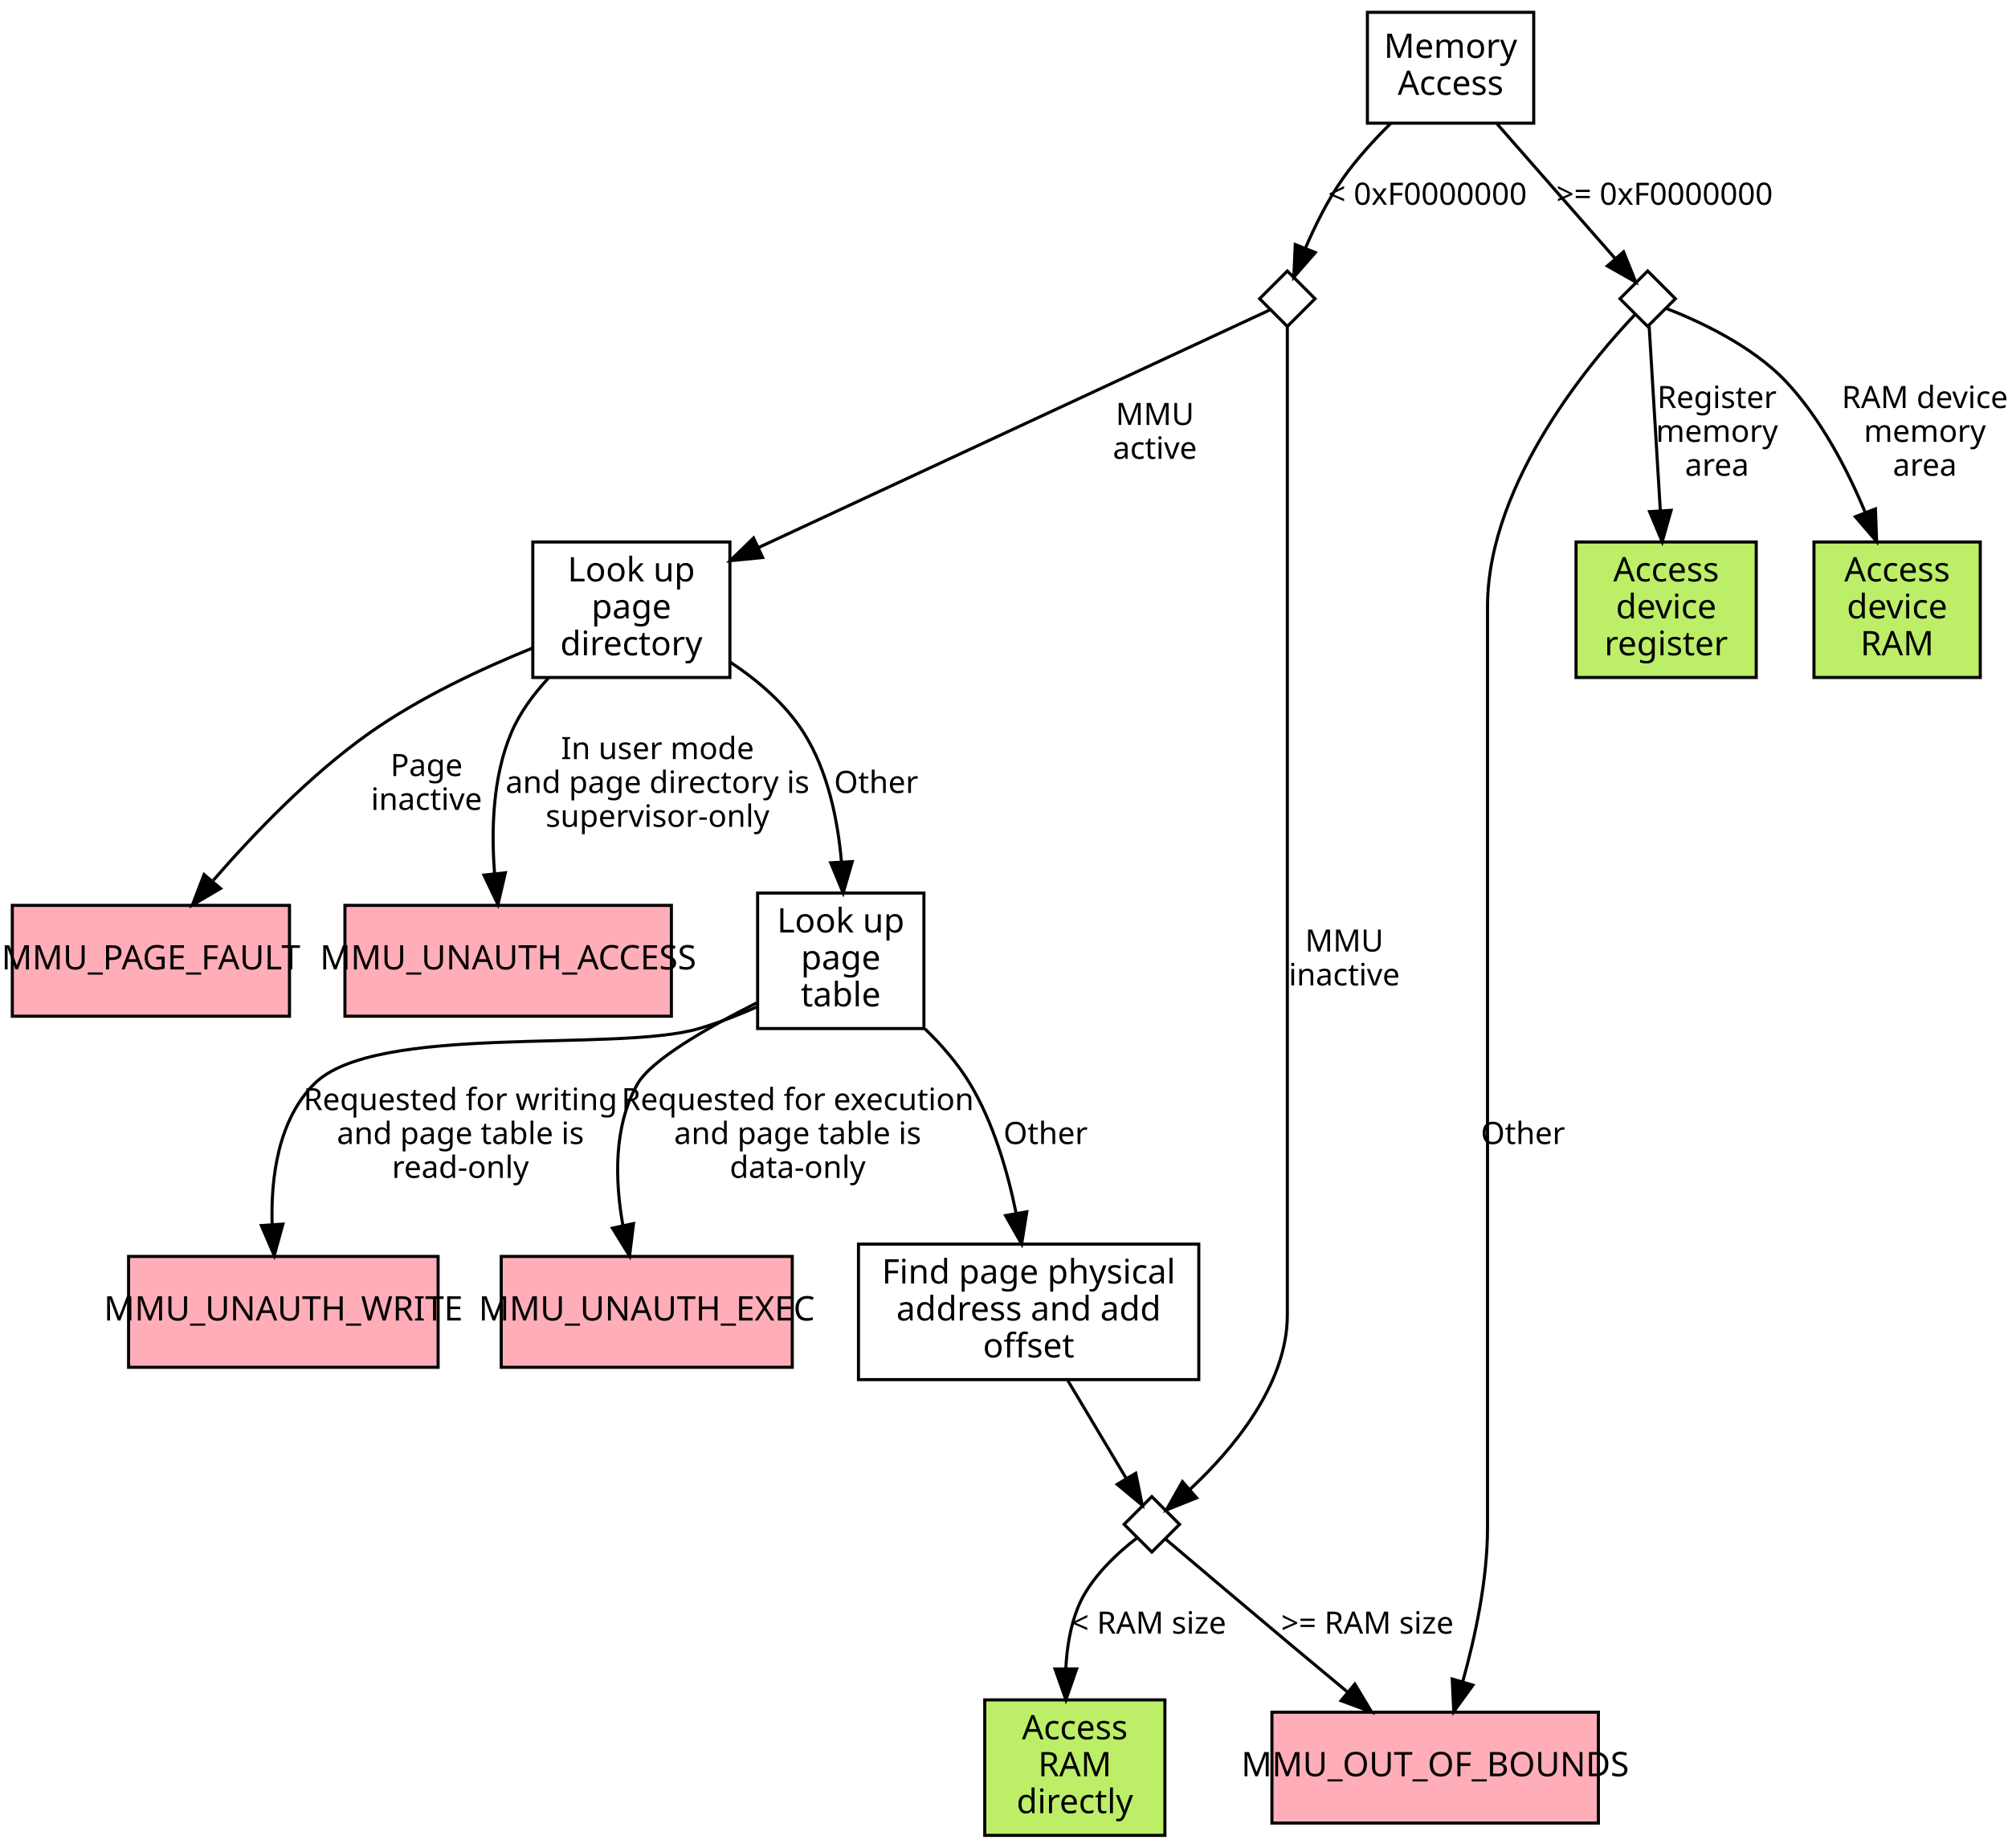
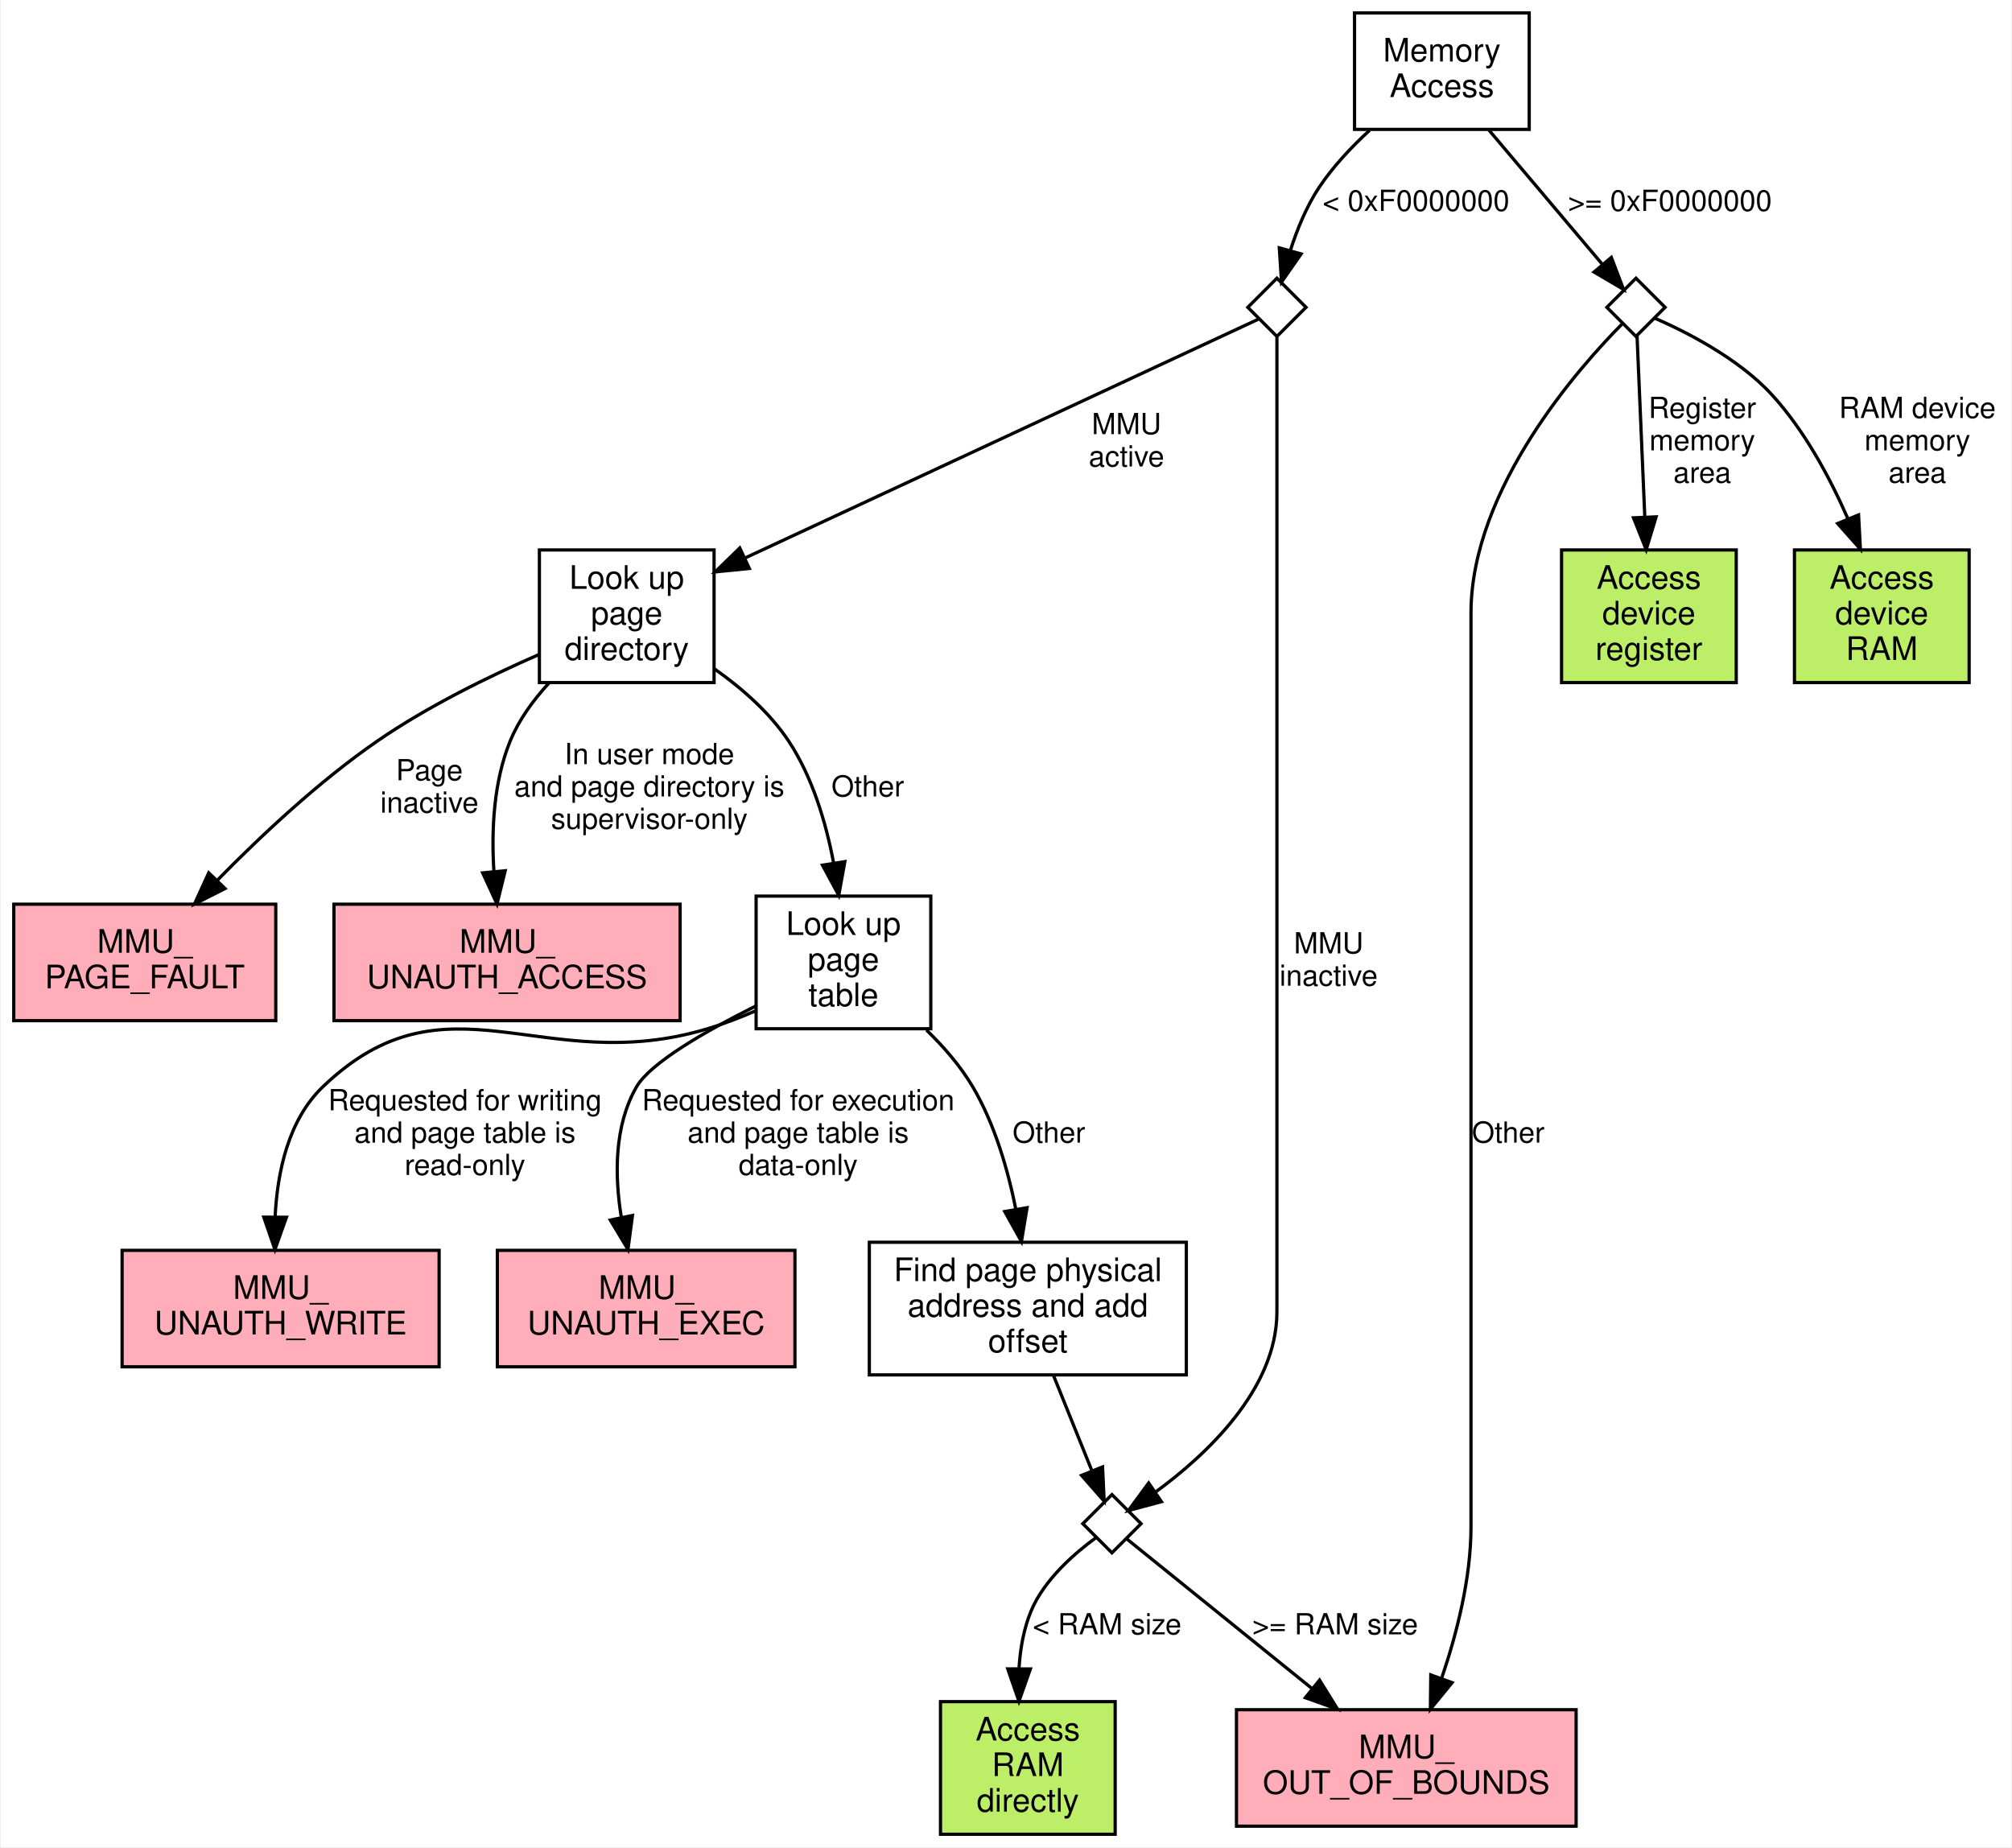
- <svg xmlns="http://www.w3.org/2000/svg" width="652pt" height="600pt" viewBox="0.00 0.00 652.00 600.00">
-   <g id="graph1" class="graph" transform="scale(1 1) rotate(0) translate(4 596)">
-     <polygon fill="white" stroke="white" points="-4,5 -4,-596 649,-596 649,5 -4,5" />
+ <svg xmlns="http://www.w3.org/2000/svg" width="622pt" height="571pt" viewBox="0.00 0.00 621.50 571.00">
+   <g id="graph0" class="graph" transform="scale(1 1) rotate(0) translate(4 567)">
+     <polygon fill="white" stroke="none" points="-4,4 -4,-567 617.5,-567 617.5,4 -4,4" />
+     <g id="node1" class="node">
+       <polygon fill="none" stroke="black" points="390.5,-481 381.5,-472 390.5,-463 399.5,-472 390.5,-481" />
+     </g>
    <g id="node2" class="node">
-       <polygon fill="none" stroke="black" points="414,-508 405,-499 414,-490 423,-499 414,-508" />
+       <polygon fill="none" stroke="black" points="339.5,-105 330.5,-96 339.5,-87 348.5,-96 339.5,-105" />
+     </g>
+     <g id="edge10" class="edge">
+       <path fill="none" stroke="black" d="M390.5,-462.745C390.5,-446.449 390.5,-408.991 390.5,-377.5 390.5,-377.5 390.5,-377.5 390.5,-161.5 390.5,-137.377 368.278,-116.996 353.171,-105.929" />
+       <polygon fill="black" stroke="black" points="354.807,-102.808 344.577,-100.055 350.858,-108.587 354.807,-102.808" />
+       <text text-anchor="middle" x="406.5" y="-272.3" font-family="Helvetica,sans-Serif" font-size="9.00">MMU</text>
+       <text text-anchor="middle" x="406.5" y="-262.3" font-family="Helvetica,sans-Serif" font-size="9.00">inactive</text>
+     </g>
+     <g id="node5" class="node">
+       <polygon fill="none" stroke="black" points="216.5,-397 162.5,-397 162.5,-356 216.5,-356 216.5,-397" />
+       <text text-anchor="middle" x="189.5" y="-385" font-family="Helvetica,sans-Serif" font-size="10.00">Look up</text>
+       <text text-anchor="middle" x="189.5" y="-374" font-family="Helvetica,sans-Serif" font-size="10.00">page</text>
+       <text text-anchor="middle" x="189.5" y="-363" font-family="Helvetica,sans-Serif" font-size="10.00">directory</text>
+     </g>
+     <g id="edge2" class="edge">
+       <path fill="none" stroke="black" d="M384.701,-468.303C361.723,-457.614 275.889,-417.686 226.023,-394.49" />
+       <polygon fill="black" stroke="black" points="227.399,-391.27 216.856,-390.225 224.447,-397.617 227.399,-391.27" />
+       <text text-anchor="middle" x="344" y="-432.8" font-family="Helvetica,sans-Serif" font-size="9.00">MMU</text>
+       <text text-anchor="middle" x="344" y="-422.8" font-family="Helvetica,sans-Serif" font-size="9.00">active</text>
+     </g>
+     <g id="node14" class="node">
+       <polygon fill="#ffaeb9" stroke="black" points="483,-38.5 378,-38.5 378,-2.5 483,-2.5 483,-38.5" />
+       <text text-anchor="middle" x="430.5" y="-23.5" font-family="Helvetica,sans-Serif" font-size="10.00">MMU_</text>
+       <text text-anchor="middle" x="430.5" y="-12.5" font-family="Helvetica,sans-Serif" font-size="10.00">OUT_OF_BOUNDS</text>
+     </g>
+     <g id="edge12" class="edge">
+       <path fill="none" stroke="black" d="M344.138,-91.254C354.561,-82.835 380.554,-61.841 401.319,-45.069" />
+       <polygon fill="black" stroke="black" points="403.683,-47.659 409.263,-38.653 399.285,-42.213 403.683,-47.659" />
+       <text text-anchor="middle" x="408.5" y="-61.8" font-family="Helvetica,sans-Serif" font-size="9.00">&gt;= RAM size</text>
+     </g>
+     <g id="node15" class="node">
+       <polygon fill="#bcee68" stroke="black" points="340.5,-41 286.5,-41 286.5,-0 340.5,-0 340.5,-41" />
+       <text text-anchor="middle" x="313.5" y="-29" font-family="Helvetica,sans-Serif" font-size="10.00">Access</text>
+       <text text-anchor="middle" x="313.5" y="-18" font-family="Helvetica,sans-Serif" font-size="10.00">RAM</text>
+       <text text-anchor="middle" x="313.5" y="-7" font-family="Helvetica,sans-Serif" font-size="10.00">directly</text>
+     </g>
+     <g id="edge11" class="edge">
+       <path fill="none" stroke="black" d="M334.525,-91.652C328.495,-87.265 318.629,-78.948 314.5,-69 312.247,-63.572 311.171,-57.486 310.791,-51.529" />
+       <polygon fill="black" stroke="black" points="314.289,-51.102 310.754,-41.115 307.289,-51.127 314.289,-51.102" />
+       <text text-anchor="middle" x="338" y="-61.8" font-family="Helvetica,sans-Serif" font-size="9.00">&lt; RAM size</text>
    </g>
    <g id="node3" class="node">
-       <polygon fill="none" stroke="black" points="370,-110 361,-101 370,-92 379,-101 370,-110" />
+       <polygon fill="none" stroke="black" points="501.5,-481 492.5,-472 501.5,-463 510.5,-472 501.5,-481" />
    </g>
-     <g id="edge21" class="edge">
-       <path fill="none" stroke="black" d="M414,-489.786C414,-472.823 414,-432.688 414,-399 414,-399 414,-399 414,-169 414,-145.934 395.555,-124.65 382.55,-112.51" />
-       <polygon fill="black" stroke="black" points="384.541,-109.602 374.709,-105.656 379.935,-114.873 384.541,-109.602" />
-       <text text-anchor="middle" x="432.5" y="-287" font-family="Sudo" font-size="10.00">MMU</text>
-       <text text-anchor="middle" x="432.5" y="-276" font-family="Sudo" font-size="10.00">inactive</text>
+     <g id="node12" class="node">
+       <polygon fill="#bcee68" stroke="black" points="532.5,-397 478.5,-397 478.5,-356 532.5,-356 532.5,-397" />
+       <text text-anchor="middle" x="505.5" y="-385" font-family="Helvetica,sans-Serif" font-size="10.00">Access</text>
+       <text text-anchor="middle" x="505.5" y="-374" font-family="Helvetica,sans-Serif" font-size="10.00">device</text>
+       <text text-anchor="middle" x="505.5" y="-363" font-family="Helvetica,sans-Serif" font-size="10.00">register</text>
+     </g>
+     <g id="edge14" class="edge">
+       <path fill="none" stroke="black" d="M501.841,-463.028C502.364,-450.806 503.391,-426.808 504.224,-407.336" />
+       <polygon fill="black" stroke="black" points="507.731,-407.227 504.662,-397.086 500.738,-406.928 507.731,-407.227" />
+       <text text-anchor="middle" x="522" y="-437.8" font-family="Helvetica,sans-Serif" font-size="9.00">Register</text>
+       <text text-anchor="middle" x="522" y="-427.8" font-family="Helvetica,sans-Serif" font-size="9.00">memory</text>
+       <text text-anchor="middle" x="522" y="-417.8" font-family="Helvetica,sans-Serif" font-size="9.00">area</text>
+     </g>
+     <g id="node13" class="node">
+       <polygon fill="#bcee68" stroke="black" points="604.5,-397 550.5,-397 550.5,-356 604.5,-356 604.5,-397" />
+       <text text-anchor="middle" x="577.5" y="-385" font-family="Helvetica,sans-Serif" font-size="10.00">Access</text>
+       <text text-anchor="middle" x="577.5" y="-374" font-family="Helvetica,sans-Serif" font-size="10.00">device</text>
+       <text text-anchor="middle" x="577.5" y="-363" font-family="Helvetica,sans-Serif" font-size="10.00">RAM</text>
+     </g>
+     <g id="edge15" class="edge">
+       <path fill="none" stroke="black" d="M507.357,-468.624C516.177,-464.795 532.958,-456.51 543.5,-445 553.599,-433.974 561.444,-419.389 567.041,-406.599" />
+       <polygon fill="black" stroke="black" points="570.316,-407.836 570.883,-397.257 563.842,-405.174 570.316,-407.836" />
+       <text text-anchor="middle" x="588.5" y="-437.8" font-family="Helvetica,sans-Serif" font-size="9.00">RAM device</text>
+       <text text-anchor="middle" x="588.5" y="-427.8" font-family="Helvetica,sans-Serif" font-size="9.00">memory</text>
+       <text text-anchor="middle" x="588.5" y="-417.8" font-family="Helvetica,sans-Serif" font-size="9.00">area</text>
+     </g>
+     <g id="edge16" class="edge">
+       <path fill="none" stroke="black" d="M497.152,-466.789C484.819,-454.372 450.5,-416.33 450.5,-377.5 450.5,-377.5 450.5,-377.5 450.5,-95 450.5,-79.193 446.14,-62.123 441.491,-48.416" />
+       <polygon fill="black" stroke="black" points="444.653,-46.869 437.947,-38.666 438.074,-49.26 444.653,-46.869" />
+       <text text-anchor="middle" x="462" y="-213.8" font-family="Helvetica,sans-Serif" font-size="9.00">Other</text>
+     </g>
+     <g id="node4" class="node">
+       <polygon fill="none" stroke="black" points="468.5,-563 414.5,-563 414.5,-527 468.5,-527 468.5,-563" />
+       <text text-anchor="middle" x="441.5" y="-548" font-family="Helvetica,sans-Serif" font-size="10.00">Memory</text>
+       <text text-anchor="middle" x="441.5" y="-537" font-family="Helvetica,sans-Serif" font-size="10.00">Access</text>
+     </g>
+     <g id="edge1" class="edge">
+       <path fill="none" stroke="black" d="M419.132,-526.695C413.458,-521.482 407.769,-515.424 403.5,-509 399.589,-503.114 396.684,-495.906 394.624,-489.49" />
+       <polygon fill="black" stroke="black" points="397.983,-488.506 391.927,-479.813 391.24,-490.386 397.983,-488.506" />
+       <text text-anchor="middle" x="433.5" y="-501.8" font-family="Helvetica,sans-Serif" font-size="9.00">&lt; 0xF0000000</text>
+     </g>
+     <g id="edge13" class="edge">
+       <path fill="none" stroke="black" d="M456.024,-526.813C466.861,-513.989 481.409,-496.775 491.101,-485.305" />
+       <polygon fill="black" stroke="black" points="493.888,-487.43 497.67,-477.532 488.542,-482.911 493.888,-487.43" />
+       <text text-anchor="middle" x="512" y="-501.8" font-family="Helvetica,sans-Serif" font-size="9.00">&gt;= 0xF0000000</text>
+     </g>
+     <g id="node6" class="node">
+       <polygon fill="none" stroke="black" points="283.5,-290 229.5,-290 229.5,-249 283.5,-249 283.5,-290" />
+       <text text-anchor="middle" x="256.5" y="-278" font-family="Helvetica,sans-Serif" font-size="10.00">Look up</text>
+       <text text-anchor="middle" x="256.5" y="-267" font-family="Helvetica,sans-Serif" font-size="10.00">page</text>
+       <text text-anchor="middle" x="256.5" y="-256" font-family="Helvetica,sans-Serif" font-size="10.00">table</text>
+     </g>
+     <g id="edge3" class="edge">
+       <path fill="none" stroke="black" d="M216.658,-360.213C225.08,-354.27 233.67,-346.763 239.5,-338 246.925,-326.838 251.108,-312.674 253.463,-300.206" />
+       <polygon fill="black" stroke="black" points="256.935,-300.66 255.043,-290.235 250.021,-299.564 256.935,-300.66" />
+       <text text-anchor="middle" x="264" y="-320.8" font-family="Helvetica,sans-Serif" font-size="9.00">Other</text>
+     </g>
+     <g id="node7" class="node">
+       <polygon fill="#ffaeb9" stroke="black" points="81,-287.5 0,-287.5 0,-251.5 81,-251.5 81,-287.5" />
+       <text text-anchor="middle" x="40.5" y="-272.5" font-family="Helvetica,sans-Serif" font-size="10.00">MMU_</text>
+       <text text-anchor="middle" x="40.5" y="-261.5" font-family="Helvetica,sans-Serif" font-size="10.00">PAGE_FAULT</text>
+     </g>
+     <g id="edge4" class="edge">
+       <path fill="none" stroke="black" d="M162.395,-364.69C147.123,-358.025 128.051,-348.712 112.5,-338 94.403,-325.535 76.368,-308.618 62.875,-294.839" />
+       <polygon fill="black" stroke="black" points="65.327,-292.339 55.874,-287.554 60.28,-297.19 65.327,-292.339" />
+       <text text-anchor="middle" x="128.5" y="-325.8" font-family="Helvetica,sans-Serif" font-size="9.00">Page</text>
+       <text text-anchor="middle" x="128.5" y="-315.8" font-family="Helvetica,sans-Serif" font-size="9.00">inactive</text>
    </g>
    <g id="node8" class="node">
-       <polygon fill="none" stroke="black" points="233,-420 169,-420 169,-376 233,-376 233,-420" />
-       <text text-anchor="middle" x="201" y="-407.2" font-family="Sudo" font-size="11.00">Look up</text>
-       <text text-anchor="middle" x="201" y="-395.2" font-family="Sudo" font-size="11.00">page</text>
-       <text text-anchor="middle" x="201" y="-383.2" font-family="Sudo" font-size="11.00">directory</text>
+       <polygon fill="#ffaeb9" stroke="black" points="206,-287.5 99,-287.5 99,-251.5 206,-251.5 206,-287.5" />
+       <text text-anchor="middle" x="152.5" y="-272.5" font-family="Helvetica,sans-Serif" font-size="10.00">MMU_</text>
+       <text text-anchor="middle" x="152.5" y="-261.5" font-family="Helvetica,sans-Serif" font-size="10.00">UNAUTH_ACCESS</text>
    </g>
    <g id="edge5" class="edge">
-       <path fill="none" stroke="black" d="M408.303,-495.352C385.023,-484.532 295.829,-443.076 242.316,-418.203" />
-       <polygon fill="black" stroke="black" points="243.628,-414.954 233.085,-413.913 240.678,-421.301 243.628,-414.954" />
-       <text text-anchor="middle" x="371" y="-458" font-family="Sudo" font-size="10.00">MMU</text>
-       <text text-anchor="middle" x="371" y="-447" font-family="Sudo" font-size="10.00">active</text>
+       <path fill="none" stroke="black" d="M165.37,-355.766C160.563,-350.536 156.176,-344.511 153.5,-338 148.314,-325.381 147.638,-310.282 148.442,-297.567" />
+       <polygon fill="black" stroke="black" points="151.932,-297.841 149.399,-287.554 144.963,-297.175 151.932,-297.841" />
+       <text text-anchor="middle" x="196.5" y="-330.8" font-family="Helvetica,sans-Serif" font-size="9.00">In user mode</text>
+       <text text-anchor="middle" x="196.5" y="-320.8" font-family="Helvetica,sans-Serif" font-size="9.00">and page directory is</text>
+       <text text-anchor="middle" x="196.5" y="-310.8" font-family="Helvetica,sans-Serif" font-size="9.00">supervisor-only</text>
    </g>
-     <g id="node24" class="node">
-       <polygon fill="#ffaeb9" stroke="black" points="515,-40 409,-40 409,-4 515,-4 515,-40" />
-       <text text-anchor="middle" x="462" y="-19.2" font-family="Sudo" font-size="11.00">MMU_OUT_OF_BOUNDS</text>
+     <g id="node9" class="node">
+       <polygon fill="none" stroke="black" points="362.5,-183 264.5,-183 264.5,-142 362.5,-142 362.5,-183" />
+       <text text-anchor="middle" x="313.5" y="-171" font-family="Helvetica,sans-Serif" font-size="10.00">Find page physical</text>
+       <text text-anchor="middle" x="313.5" y="-160" font-family="Helvetica,sans-Serif" font-size="10.00">address and add</text>
+       <text text-anchor="middle" x="313.5" y="-149" font-family="Helvetica,sans-Serif" font-size="10.00">offset</text>
    </g>
-     <g id="edge25" class="edge">
-       <path fill="none" stroke="black" d="M374.46,-96.212C382.531,-89.362 400.102,-74.471 415,-62 420.925,-57.04 427.285,-51.744 433.353,-46.704" />
-       <polygon fill="black" stroke="black" points="435.916,-49.126 441.378,-40.047 431.447,-43.739 435.916,-49.126" />
-       <text text-anchor="middle" x="440" y="-65.5" font-family="Sudo" font-size="10.00">&gt;= RAM size</text>
-     </g>
-     <g id="node27" class="node">
-       <polygon fill="#bcee68" stroke="black" points="374.25,-44 315.75,-44 315.75,-0 374.25,-0 374.25,-44" />
-       <text text-anchor="middle" x="345" y="-31.2" font-family="Sudo" font-size="11.00">Access</text>
-       <text text-anchor="middle" x="345" y="-19.2" font-family="Sudo" font-size="11.00">RAM</text>
-       <text text-anchor="middle" x="345" y="-7.2" font-family="Sudo" font-size="11.00">directly</text>
-     </g>
-     <g id="edge23" class="edge">
-       <path fill="none" stroke="black" d="M365.218,-96.605C359.422,-92.17 349.944,-83.802 346,-74 343.527,-67.853 342.414,-60.944 342.077,-54.242" />
-       <polygon fill="black" stroke="black" points="345.578,-54.031 342.103,-44.022 338.578,-54.013 345.578,-54.031" />
-       <text text-anchor="middle" x="369" y="-65.5" font-family="Sudo" font-size="10.00">&lt; RAM size</text>
-     </g>
-     <g id="node4" class="node">
-       <polygon fill="none" stroke="black" points="531,-508 522,-499 531,-490 540,-499 531,-508" />
-     </g>
-     <g id="node22" class="node">
-       <polygon fill="#bcee68" stroke="black" points="566.25,-420 507.75,-420 507.75,-376 566.25,-376 566.25,-420" />
-       <text text-anchor="middle" x="537" y="-407.2" font-family="Sudo" font-size="11.00">Access</text>
-       <text text-anchor="middle" x="537" y="-395.2" font-family="Sudo" font-size="11.00">device</text>
-       <text text-anchor="middle" x="537" y="-383.2" font-family="Sudo" font-size="11.00">register</text>
-     </g>
-     <g id="edge29" class="edge">
-       <path fill="none" stroke="black" d="M531.471,-490.232C532.246,-477.441 533.832,-451.269 535.108,-430.225" />
-       <polygon fill="black" stroke="black" points="538.611,-430.28 535.722,-420.086 531.623,-429.856 538.611,-430.28" />
-       <text text-anchor="middle" x="553.5" y="-463.5" font-family="Sudo" font-size="10.00">Register</text>
-       <text text-anchor="middle" x="553.5" y="-452.5" font-family="Sudo" font-size="10.00">memory</text>
-       <text text-anchor="middle" x="553.5" y="-441.5" font-family="Sudo" font-size="10.00">area</text>
-     </g>
-     <g id="node23" class="node">
-       <polygon fill="#bcee68" stroke="black" points="639,-420 585,-420 585,-376 639,-376 639,-420" />
-       <text text-anchor="middle" x="612" y="-407.2" font-family="Sudo" font-size="11.00">Access</text>
-       <text text-anchor="middle" x="612" y="-395.2" font-family="Sudo" font-size="11.00">device</text>
-       <text text-anchor="middle" x="612" y="-383.2" font-family="Sudo" font-size="11.00">RAM</text>
-     </g>
-     <g id="edge31" class="edge">
-       <path fill="none" stroke="black" d="M536.984,-495.863C546.37,-492.249 564.653,-484.119 576,-472 587.3,-459.931 595.791,-443.646 601.68,-429.519" />
-       <polygon fill="black" stroke="black" points="604.956,-430.75 605.344,-420.163 598.438,-428.198 604.956,-430.75" />
-       <text text-anchor="middle" x="621" y="-463.5" font-family="Sudo" font-size="10.00">RAM device</text>
-       <text text-anchor="middle" x="621" y="-452.5" font-family="Sudo" font-size="10.00">memory</text>
-       <text text-anchor="middle" x="621" y="-441.5" font-family="Sudo" font-size="10.00">area</text>
-     </g>
-     <g id="edge33" class="edge">
-       <path fill="none" stroke="black" d="M526.92,-493.879C514.661,-481.041 479,-440.158 479,-399 479,-399 479,-399 479,-100 479,-83.145 475.068,-64.693 470.986,-50.078" />
-       <polygon fill="black" stroke="black" points="474.251,-48.777 468.041,-40.192 467.542,-50.775 474.251,-48.777" />
-       <text text-anchor="middle" x="490.5" y="-224.5" font-family="Sudo" font-size="10.00">Other</text>
-     </g>
-     <g id="node5" class="node">
-       <polygon fill="none" stroke="black" points="494,-592 440,-592 440,-556 494,-556 494,-592" />
-       <text text-anchor="middle" x="467" y="-577.2" font-family="Sudo" font-size="11.00">Memory</text>
-       <text text-anchor="middle" x="467" y="-565.2" font-family="Sudo" font-size="11.00">Access</text>
-     </g>
-     <g id="edge3" class="edge">
-       <path fill="none" stroke="black" d="M447.556,-555.91C442.104,-550.525 436.455,-544.322 432,-538 427.141,-531.105 423.001,-522.693 419.922,-515.538" />
-       <polygon fill="black" stroke="black" points="423.071,-513.986 416.105,-506.003 416.572,-516.587 423.071,-513.986" />
-       <text text-anchor="middle" x="459.5" y="-529.5" font-family="Sudo" font-size="10.00">&lt; 0xF0000000</text>
-     </g>
-     <g id="edge27" class="edge">
-       <path fill="none" stroke="black" d="M482.167,-555.7C493.949,-542.261 509.988,-523.967 520.417,-512.072" />
-       <polygon fill="black" stroke="black" points="523.174,-514.236 527.135,-504.409 517.911,-509.621 523.174,-514.236" />
-       <text text-anchor="middle" x="536.5" y="-529.5" font-family="Sudo" font-size="10.00">&gt;= 0xF0000000</text>
+     <g id="edge6" class="edge">
+       <path fill="none" stroke="black" d="M282.158,-248.602C287.547,-243.378 292.733,-237.398 296.5,-231 303.255,-219.529 307.344,-205.432 309.811,-193.093" />
+       <polygon fill="black" stroke="black" points="313.26,-193.689 311.525,-183.237 306.363,-192.49 313.26,-193.689" />
+       <text text-anchor="middle" x="320" y="-213.8" font-family="Helvetica,sans-Serif" font-size="9.00">Other</text>
    </g>
    <g id="node10" class="node">
-       <polygon fill="none" stroke="black" points="296,-306 242,-306 242,-262 296,-262 296,-306" />
-       <text text-anchor="middle" x="269" y="-293.2" font-family="Sudo" font-size="11.00">Look up</text>
-       <text text-anchor="middle" x="269" y="-281.2" font-family="Sudo" font-size="11.00">page</text>
-       <text text-anchor="middle" x="269" y="-269.2" font-family="Sudo" font-size="11.00">table</text>
+       <polygon fill="#ffaeb9" stroke="black" points="131.5,-180.5 33.5,-180.5 33.5,-144.5 131.5,-144.5 131.5,-180.5" />
+       <text text-anchor="middle" x="82.5" y="-165.5" font-family="Helvetica,sans-Serif" font-size="10.00">MMU_</text>
+       <text text-anchor="middle" x="82.5" y="-154.5" font-family="Helvetica,sans-Serif" font-size="10.00">UNAUTH_WRITE</text>
    </g>
    <g id="edge7" class="edge">
-       <path fill="none" stroke="black" d="M233.049,-381.036C242.124,-375.015 251.122,-367.319 257,-358 264.808,-345.621 268.042,-329.798 269.228,-316.05" />
-       <polygon fill="black" stroke="black" points="272.724,-316.21 269.777,-306.033 265.735,-315.826 272.724,-316.21" />
-       <text text-anchor="middle" x="280.5" y="-338.5" font-family="Sudo" font-size="10.00">Other</text>
+       <path fill="none" stroke="black" d="M229.376,-254.55C224.515,-252.443 219.427,-250.483 214.5,-249 163.28,-233.581 134.075,-268.057 95.5,-231 84.87,-220.788 81.471,-204.717 80.8,-190.818" />
+       <polygon fill="black" stroke="black" points="84.3,-190.726 80.745,-180.746 77.3,-190.765 84.3,-190.726" />
+       <text text-anchor="middle" x="139.5" y="-223.8" font-family="Helvetica,sans-Serif" font-size="9.00">Requested for writing</text>
+       <text text-anchor="middle" x="139.5" y="-213.8" font-family="Helvetica,sans-Serif" font-size="9.00">and page table is</text>
+       <text text-anchor="middle" x="139.5" y="-203.8" font-family="Helvetica,sans-Serif" font-size="9.00">read-only</text>
    </g>
    <g id="node11" class="node">
-       <polygon fill="#ffaeb9" stroke="black" points="90,-302 0,-302 0,-266 90,-266 90,-302" />
-       <text text-anchor="middle" x="45" y="-281.2" font-family="Sudo" font-size="11.00">MMU_PAGE_FAULT</text>
+       <polygon fill="#ffaeb9" stroke="black" points="241.5,-180.5 149.5,-180.5 149.5,-144.5 241.5,-144.5 241.5,-180.5" />
+       <text text-anchor="middle" x="195.5" y="-165.5" font-family="Helvetica,sans-Serif" font-size="10.00">MMU_</text>
+       <text text-anchor="middle" x="195.5" y="-154.5" font-family="Helvetica,sans-Serif" font-size="10.00">UNAUTH_EXEC</text>
+     </g>
+     <g id="edge8" class="edge">
+       <path fill="none" stroke="black" d="M229.323,-255.994C213.866,-248.262 196.758,-238.43 192.5,-231 185.597,-218.954 185.718,-203.618 187.844,-190.609" />
+       <polygon fill="black" stroke="black" points="191.278,-191.285 189.883,-180.782 184.424,-189.863 191.278,-191.285" />
+       <text text-anchor="middle" x="242.5" y="-223.8" font-family="Helvetica,sans-Serif" font-size="9.00">Requested for execution</text>
+       <text text-anchor="middle" x="242.5" y="-213.8" font-family="Helvetica,sans-Serif" font-size="9.00">and page table is</text>
+       <text text-anchor="middle" x="242.5" y="-203.8" font-family="Helvetica,sans-Serif" font-size="9.00">data-only</text>
    </g>
    <g id="edge9" class="edge">
-       <path fill="none" stroke="black" d="M168.815,-385.52C152.245,-378.817 132.182,-369.424 116,-358 96.868,-344.493 78.525,-325.418 65.277,-310.154" />
-       <polygon fill="black" stroke="black" points="67.606,-307.489 58.469,-302.126 62.267,-312.016 67.606,-307.489" />
-       <text text-anchor="middle" x="134.5" y="-344" font-family="Sudo" font-size="10.00">Page</text>
-       <text text-anchor="middle" x="134.5" y="-333" font-family="Sudo" font-size="10.00">inactive</text>
-     </g>
-     <g id="node13" class="node">
-       <polygon fill="#ffaeb9" stroke="black" points="214,-302 108,-302 108,-266 214,-266 214,-302" />
-       <text text-anchor="middle" x="161" y="-281.2" font-family="Sudo" font-size="11.00">MMU_UNAUTH_ACCESS</text>
-     </g>
-     <g id="edge11" class="edge">
-       <path fill="none" stroke="black" d="M174.072,-375.79C169.178,-370.54 164.756,-364.528 162,-358 155.989,-343.764 155.476,-326.53 156.589,-312.383" />
-       <polygon fill="black" stroke="black" points="160.087,-312.587 157.692,-302.267 153.128,-311.828 160.087,-312.587" />
-       <text text-anchor="middle" x="209.5" y="-349.5" font-family="Sudo" font-size="10.00">In user mode</text>
-       <text text-anchor="middle" x="209.5" y="-338.5" font-family="Sudo" font-size="10.00">and page directory is</text>
-       <text text-anchor="middle" x="209.5" y="-327.5" font-family="Sudo" font-size="10.00">supervisor-only</text>
-     </g>
-     <g id="node16" class="node">
-       <polygon fill="none" stroke="black" points="385.25,-192 274.75,-192 274.75,-148 385.25,-148 385.25,-192" />
-       <text text-anchor="middle" x="330" y="-179.2" font-family="Sudo" font-size="11.00">Find page physical</text>
-       <text text-anchor="middle" x="330" y="-167.2" font-family="Sudo" font-size="11.00">address and add</text>
-       <text text-anchor="middle" x="330" y="-155.2" font-family="Sudo" font-size="11.00">offset</text>
-     </g>
-     <g id="edge13" class="edge">
-       <path fill="none" stroke="black" d="M296.34,-261.9C301.844,-256.567 307.122,-250.492 311,-244 318.6,-231.279 323.194,-215.541 325.954,-201.938" />
-       <polygon fill="black" stroke="black" points="329.409,-202.499 327.726,-192.038 322.518,-201.265 329.409,-202.499" />
-       <text text-anchor="middle" x="335.5" y="-224.5" font-family="Sudo" font-size="10.00">Other</text>
-     </g>
-     <g id="node17" class="node">
-       <polygon fill="#ffaeb9" stroke="black" points="138.25,-188 37.75,-188 37.75,-152 138.25,-152 138.25,-188" />
-       <text text-anchor="middle" x="88" y="-167.2" font-family="Sudo" font-size="11.00">MMU_UNAUTH_WRITE</text>
-     </g>
-     <g id="edge15" class="edge">
-       <path fill="none" stroke="black" d="M241.76,-269.025C235.706,-266.357 229.233,-263.831 223,-262 196.073,-254.092 117.776,-263.913 98,-244 86.355,-232.275 83.916,-213.793 84.358,-198.36" />
-       <polygon fill="black" stroke="black" points="87.856,-198.499 85.046,-188.284 80.873,-198.022 87.856,-198.499" />
-       <text text-anchor="middle" x="145.5" y="-235.5" font-family="Sudo" font-size="10.00">Requested for writing</text>
-       <text text-anchor="middle" x="145.5" y="-224.5" font-family="Sudo" font-size="10.00">and page table is</text>
-       <text text-anchor="middle" x="145.5" y="-213.5" font-family="Sudo" font-size="10.00">read-only</text>
-     </g>
-     <g id="node19" class="node">
-       <polygon fill="#ffaeb9" stroke="black" points="253.25,-188 158.75,-188 158.75,-152 253.25,-152 253.25,-188" />
-       <text text-anchor="middle" x="206" y="-167.2" font-family="Sudo" font-size="11.00">MMU_UNAUTH_EXEC</text>
-     </g>
-     <g id="edge17" class="edge">
-       <path fill="none" stroke="black" d="M241.688,-270.328C225.563,-262.222 207.453,-251.803 203,-244 195.159,-230.259 195.671,-212.579 198.257,-198.06" />
-       <polygon fill="black" stroke="black" points="201.708,-198.665 200.417,-188.149 194.868,-197.174 201.708,-198.665" />
-       <text text-anchor="middle" x="255" y="-235.5" font-family="Sudo" font-size="10.00">Requested for execution</text>
-       <text text-anchor="middle" x="255" y="-224.5" font-family="Sudo" font-size="10.00">and page table is</text>
-       <text text-anchor="middle" x="255" y="-213.5" font-family="Sudo" font-size="10.00">data-only</text>
-     </g>
-     <g id="edge19" class="edge">
-       <path fill="none" stroke="black" d="M342.656,-147.801C348.842,-137.439 356.117,-125.254 361.607,-116.058" />
-       <polygon fill="black" stroke="black" points="364.774,-117.582 366.895,-107.202 358.763,-113.994 364.774,-117.582" />
+       <path fill="none" stroke="black" d="M321.442,-141.797C325.264,-132.316 329.777,-121.119 333.336,-112.292" />
+       <polygon fill="black" stroke="black" points="336.599,-113.557 337.092,-102.974 330.107,-110.94 336.599,-113.557" />
    </g>
  </g>
</svg>
